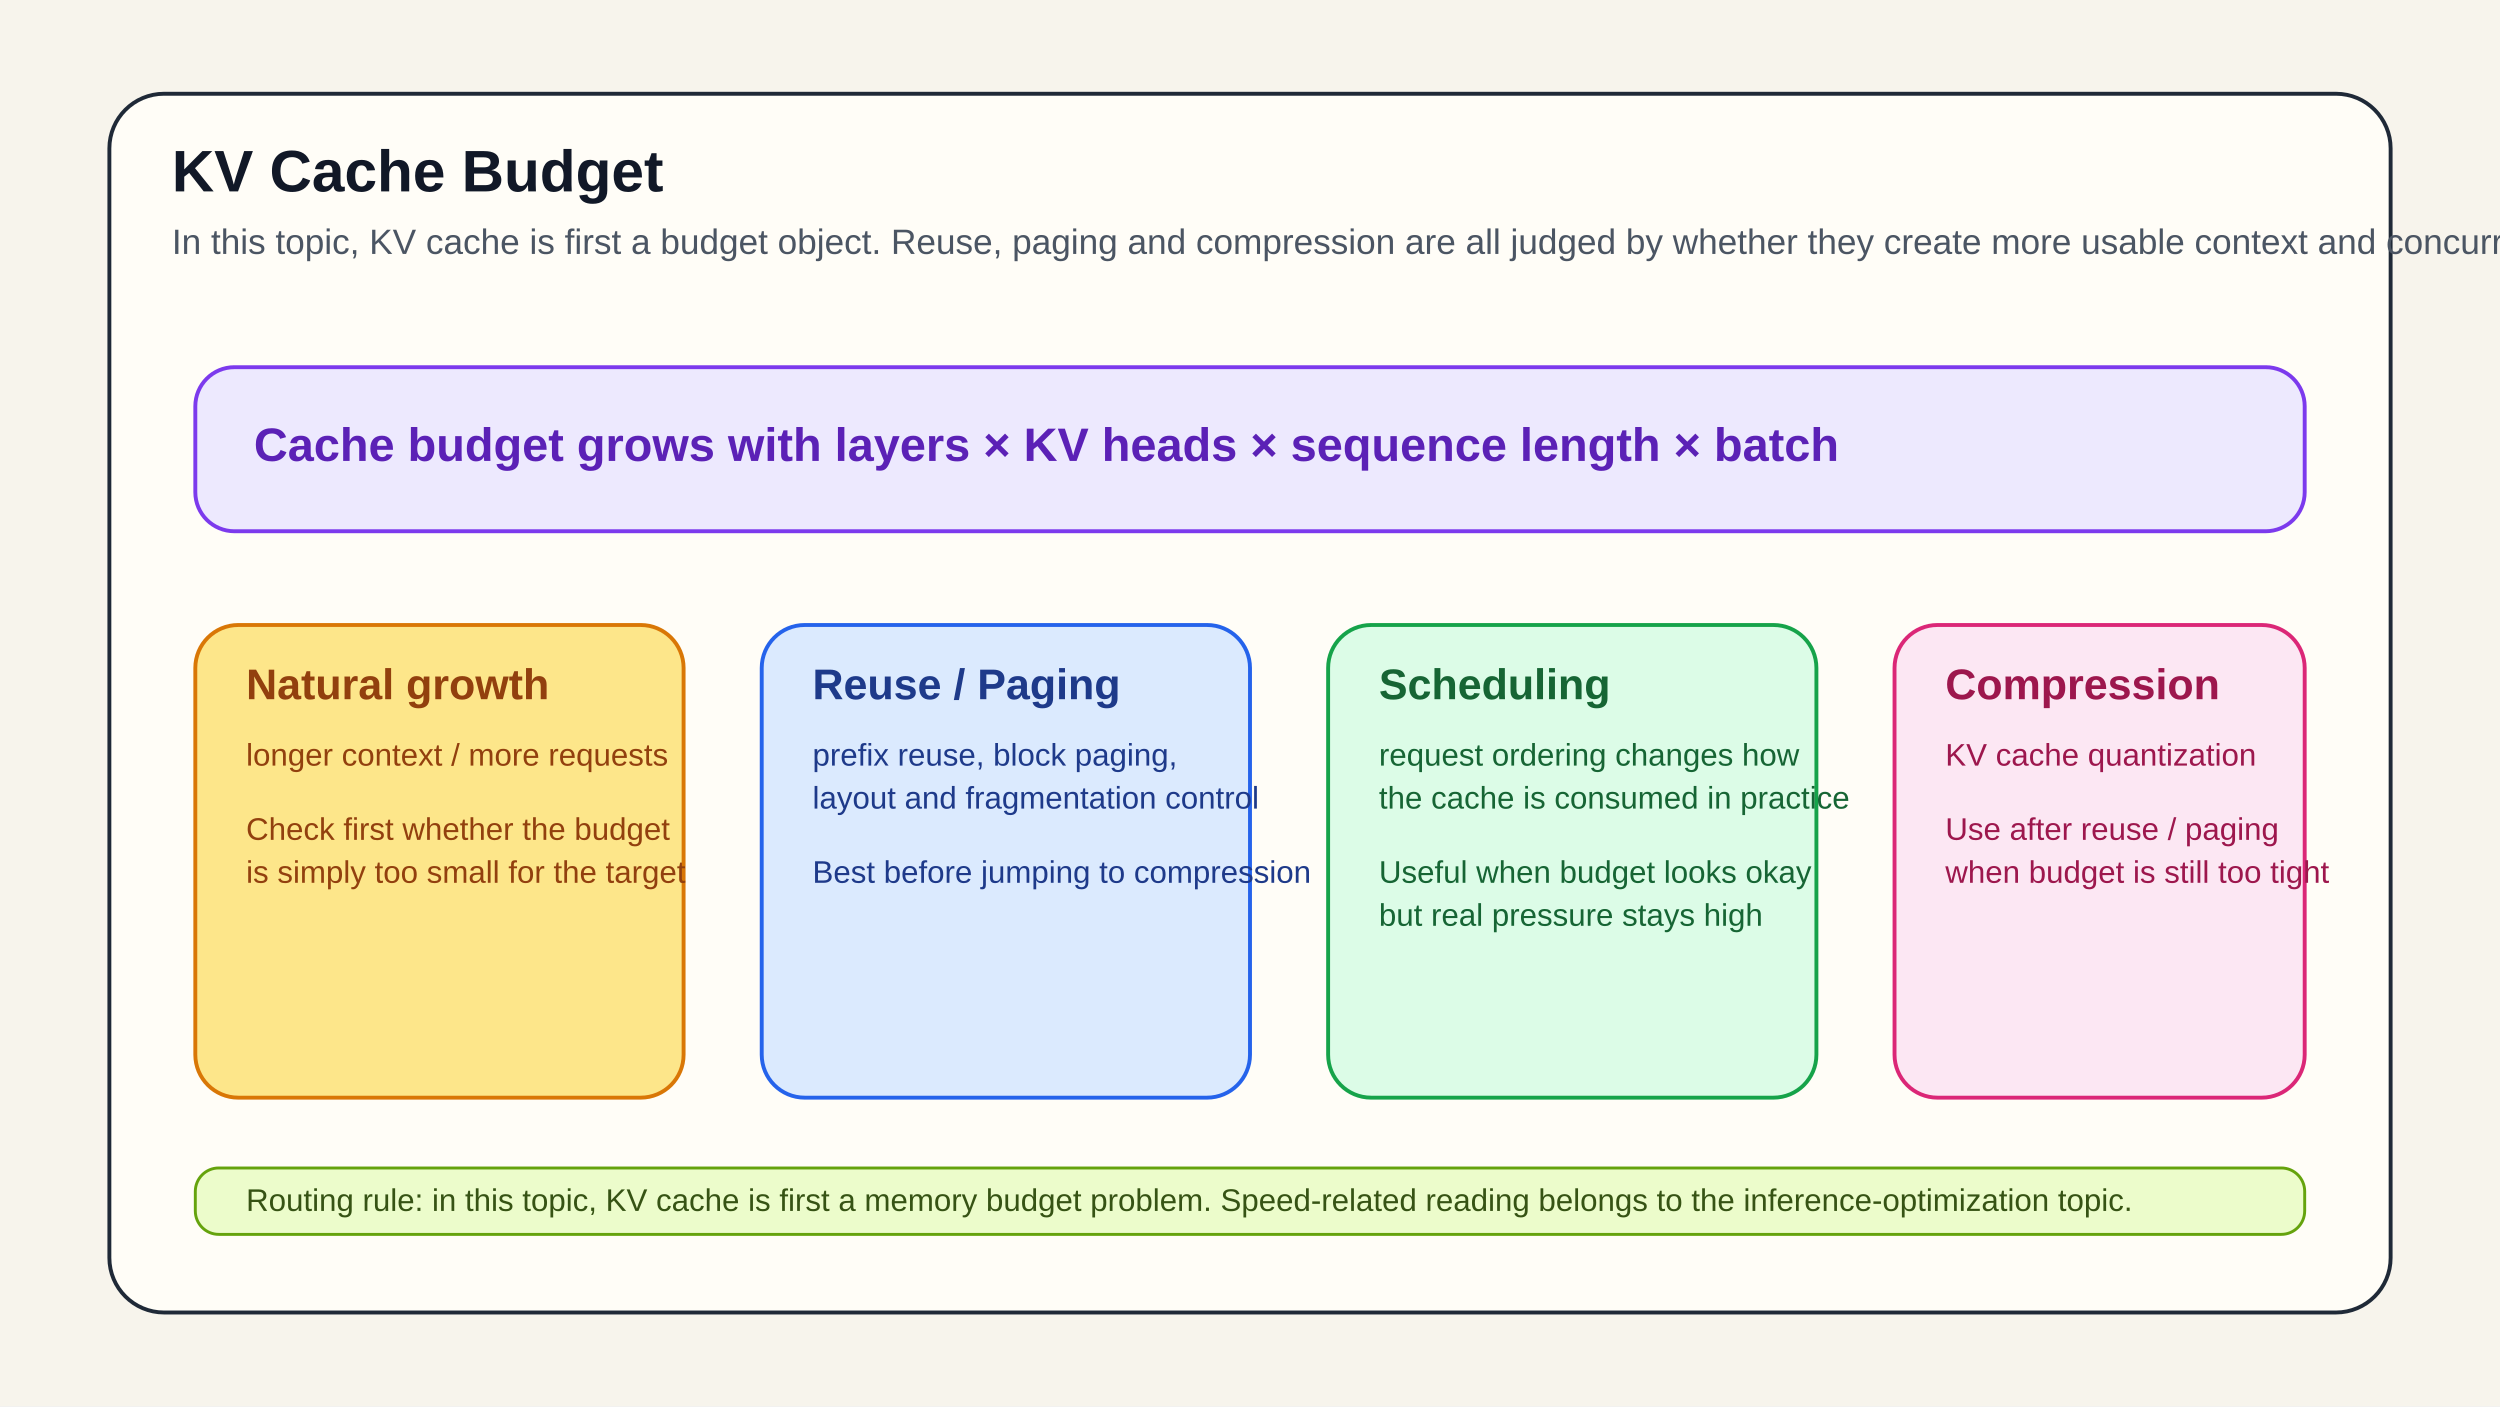
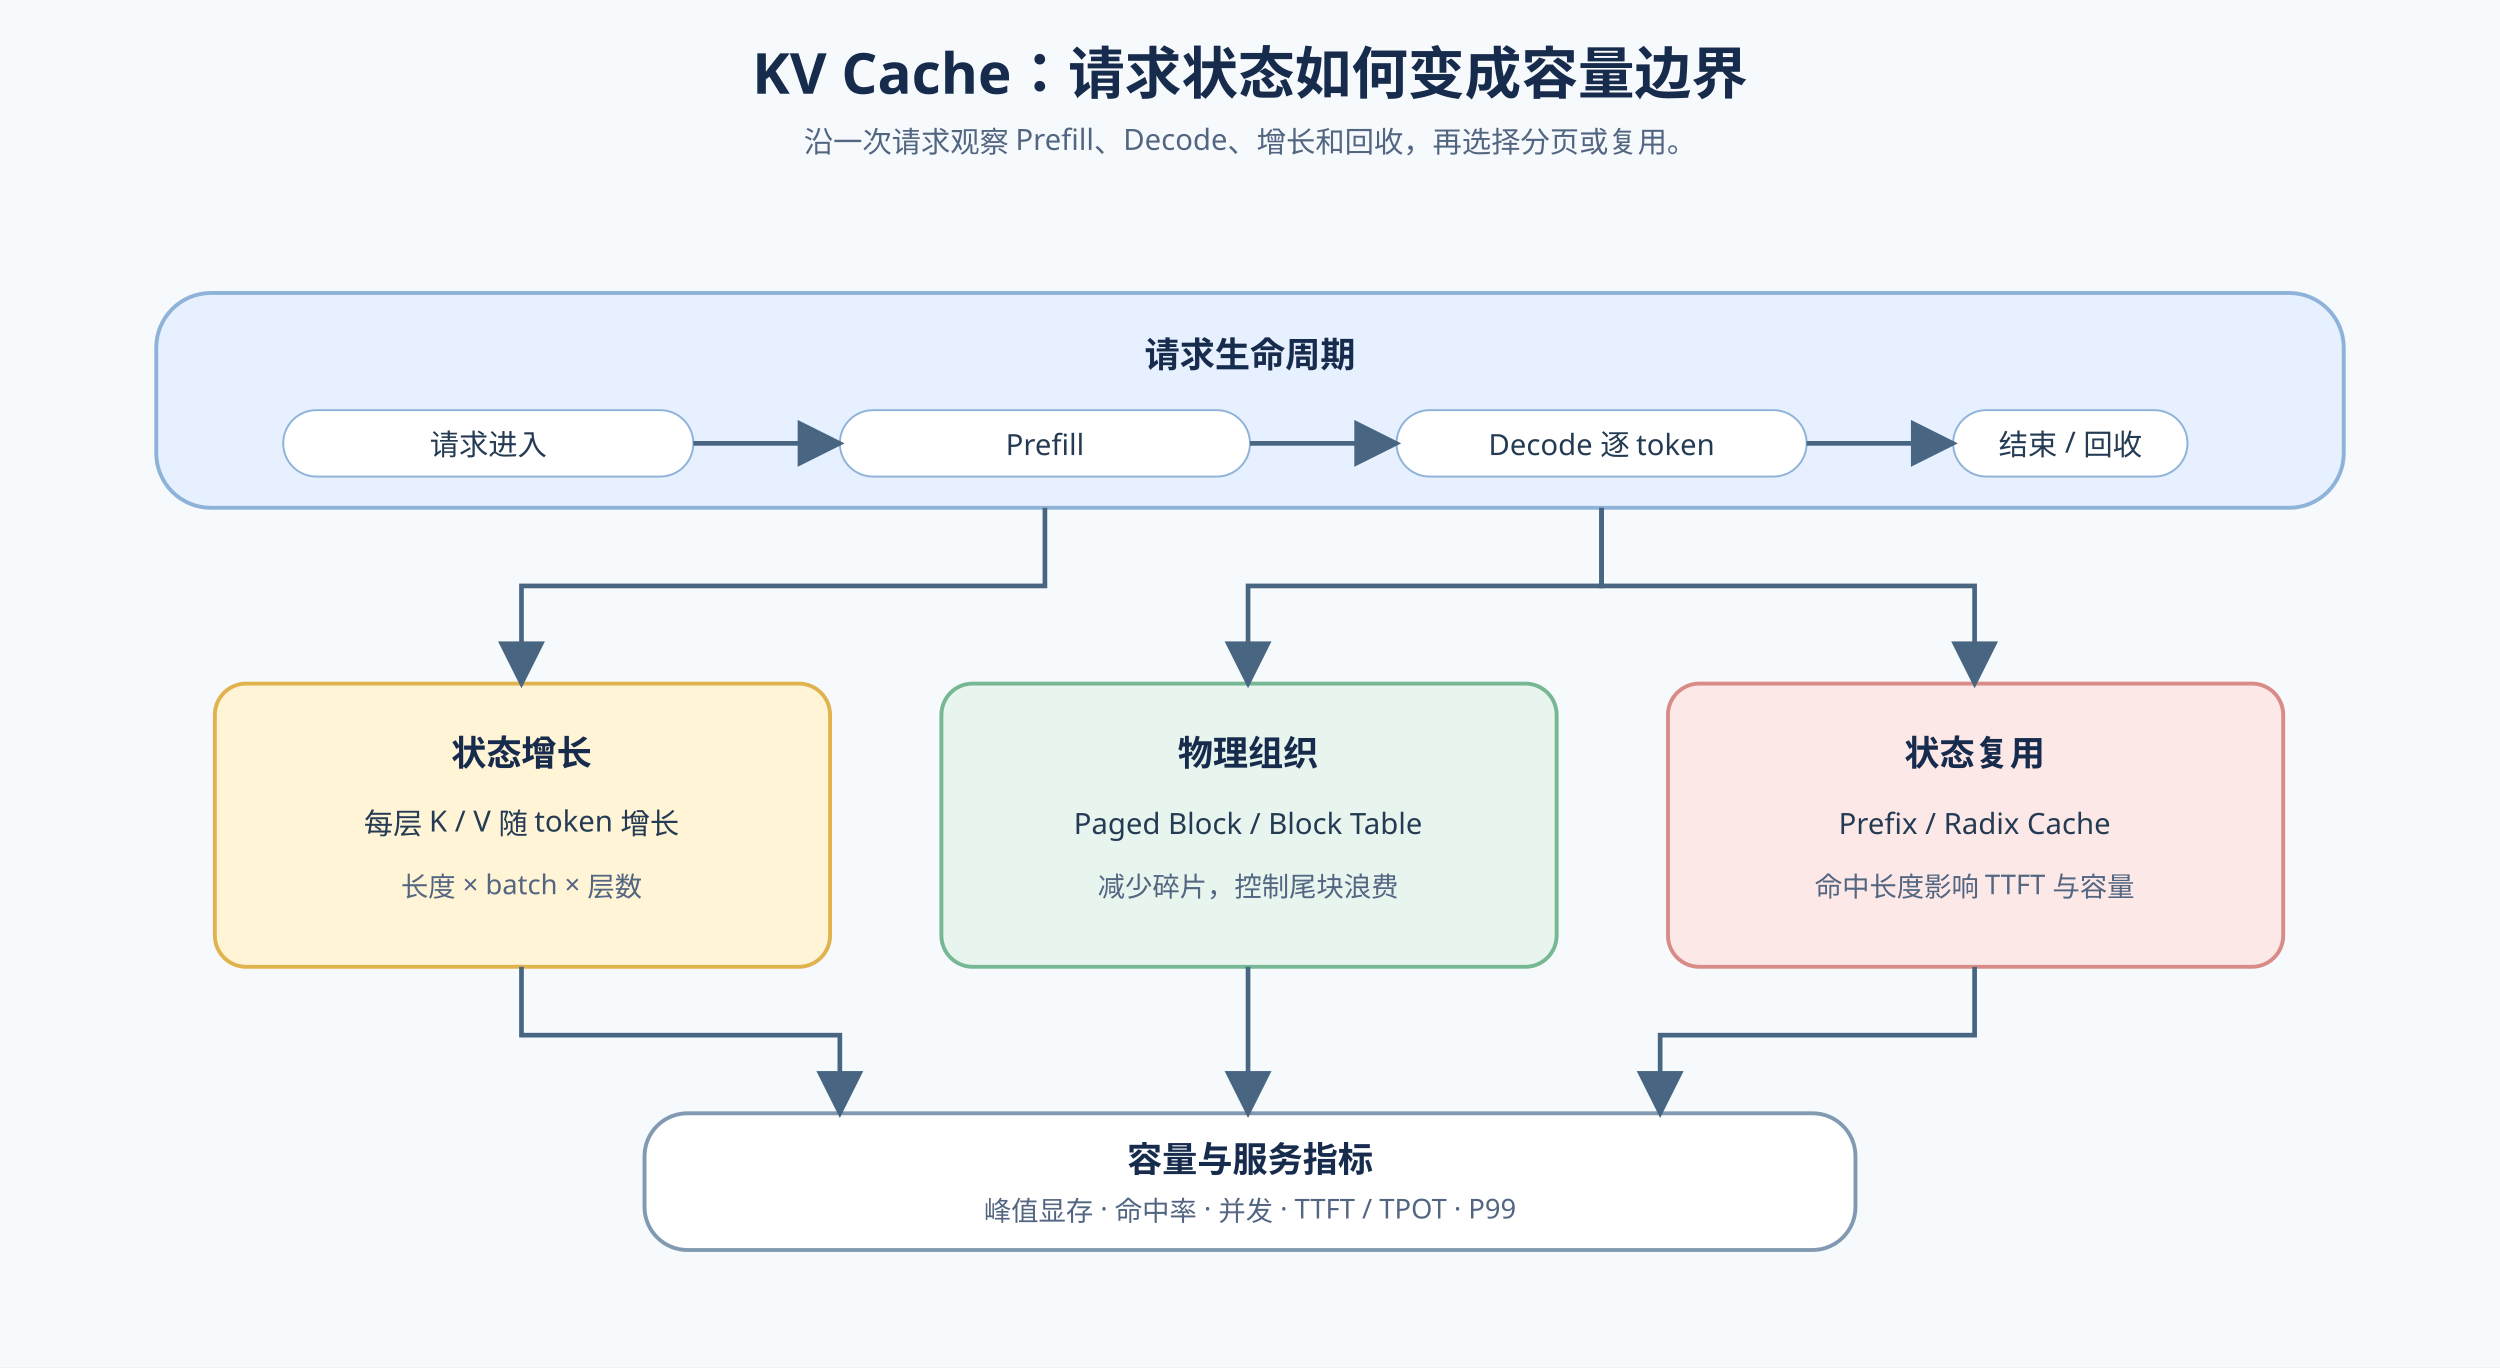
- <svg xmlns="http://www.w3.org/2000/svg" width="1280" height="720" viewBox="0 0 1280 720" fill="none">
-   <rect width="1280" height="720" fill="#F7F4EC" />
-   <rect x="56" y="48" width="1168" height="624" rx="28" fill="#FFFDF7" stroke="#1F2937" stroke-width="2" />
-   <text x="88" y="98" fill="#111827" font-size="30" font-family="Arial, sans-serif" font-weight="700">KV Cache Budget</text>
-   <text x="88" y="130" fill="#4B5563" font-size="18" font-family="Arial, sans-serif">In this topic, KV cache is first a budget object. Reuse, paging and compression are all judged by whether they create more usable context and concurrency.</text>
-   <rect x="100" y="188" width="1080" height="84" rx="20" fill="#EDE9FE" stroke="#7C3AED" stroke-width="2" />
-   <text x="130" y="236" fill="#5B21B6" font-size="24" font-family="Arial, sans-serif" font-weight="700">Cache budget grows with layers × KV heads × sequence length × batch</text>
-   <rect x="100" y="320" width="250" height="242" rx="22" fill="#FDE68A" stroke="#D97706" stroke-width="2" />
-   <text x="126" y="358" fill="#92400E" font-size="22" font-family="Arial, sans-serif" font-weight="700">Natural growth</text>
-   <text x="126" y="392" fill="#92400E" font-size="16" font-family="Arial, sans-serif">longer context / more requests</text>
-   <text x="126" y="430" fill="#92400E" font-size="16" font-family="Arial, sans-serif">Check first whether the budget</text>
-   <text x="126" y="452" fill="#92400E" font-size="16" font-family="Arial, sans-serif">is simply too small for the target</text>
-   <rect x="390" y="320" width="250" height="242" rx="22" fill="#DBEAFE" stroke="#2563EB" stroke-width="2" />
-   <text x="416" y="358" fill="#1E3A8A" font-size="22" font-family="Arial, sans-serif" font-weight="700">Reuse / Paging</text>
-   <text x="416" y="392" fill="#1E3A8A" font-size="16" font-family="Arial, sans-serif">prefix reuse, block paging,</text>
-   <text x="416" y="414" fill="#1E3A8A" font-size="16" font-family="Arial, sans-serif">layout and fragmentation control</text>
-   <text x="416" y="452" fill="#1E3A8A" font-size="16" font-family="Arial, sans-serif">Best before jumping to compression</text>
-   <rect x="680" y="320" width="250" height="242" rx="22" fill="#DCFCE7" stroke="#16A34A" stroke-width="2" />
-   <text x="706" y="358" fill="#166534" font-size="22" font-family="Arial, sans-serif" font-weight="700">Scheduling</text>
-   <text x="706" y="392" fill="#166534" font-size="16" font-family="Arial, sans-serif">request ordering changes how</text>
-   <text x="706" y="414" fill="#166534" font-size="16" font-family="Arial, sans-serif">the cache is consumed in practice</text>
-   <text x="706" y="452" fill="#166534" font-size="16" font-family="Arial, sans-serif">Useful when budget looks okay</text>
-   <text x="706" y="474" fill="#166534" font-size="16" font-family="Arial, sans-serif">but real pressure stays high</text>
-   <rect x="970" y="320" width="210" height="242" rx="22" fill="#FCE7F3" stroke="#DB2777" stroke-width="2" />
-   <text x="996" y="358" fill="#9D174D" font-size="22" font-family="Arial, sans-serif" font-weight="700">Compression</text>
-   <text x="996" y="392" fill="#9D174D" font-size="16" font-family="Arial, sans-serif">KV cache quantization</text>
-   <text x="996" y="430" fill="#9D174D" font-size="16" font-family="Arial, sans-serif">Use after reuse / paging</text>
-   <text x="996" y="452" fill="#9D174D" font-size="16" font-family="Arial, sans-serif">when budget is still too tight</text>
-   <rect x="100" y="598" width="1080" height="34" rx="12" fill="#ECFCCB" stroke="#65A30D" stroke-width="1.5" />
-   <text x="126" y="620" fill="#365314" font-size="16" font-family="Arial, sans-serif">Routing rule: in this topic, KV cache is first a memory budget problem. Speed-related reading belongs to the inference-optimization topic.</text>
+ <svg xmlns="http://www.w3.org/2000/svg" width="1280" height="700" viewBox="0 0 1280 700">
+   <defs>
+     <marker id="arrow" markerWidth="10" markerHeight="10" refX="9" refY="5" orient="auto">
+       <path d="M0 0 L10 5 L0 10 Z" fill="#486581" />
+     </marker>
+   </defs>
+   <style>.title{font:700 29px sans-serif;fill:#172b4d}.sub{font:15px sans-serif;fill:#526581}.label{font:700 18px sans-serif;fill:#172b4d}.txt{font:15px sans-serif;fill:#243b53}.small{font:14px sans-serif;fill:#526581}.card{stroke-width:2;rx:16}.flow{stroke:#486581;stroke-width:2.4;fill:none;marker-end:url(#arrow)}.dashed{stroke:#9fb3c8;stroke-width:2;fill:none;stroke-dasharray:7 6}</style>
+   <rect width="1280" height="700" fill="#f7fafc" />
+   <text x="640" y="48" text-anchor="middle" class="title">KV Cache：请求状态如何变成容量边界</text>
+   <text x="640" y="78" text-anchor="middle" class="sub">沿一次请求观察 Prefill、Decode、增长和回收，再选择分页或复用。</text>
+   <rect x="80" y="150" width="1120" height="110" rx="28" fill="#e6f0ff" stroke="#8fb3d8" stroke-width="2" />
+   <text x="640" y="188" text-anchor="middle" class="label">请求生命周期</text>
+   <rect x="145" y="210" width="210" height="34" rx="17" fill="#fff" stroke="#8fb3d8" />
+   <text x="250" y="233" text-anchor="middle" class="txt">请求进入</text>
+   <rect x="430" y="210" width="210" height="34" rx="17" fill="#fff" stroke="#8fb3d8" />
+   <text x="535" y="233" text-anchor="middle" class="txt">Prefill</text>
+   <rect x="715" y="210" width="210" height="34" rx="17" fill="#fff" stroke="#8fb3d8" />
+   <text x="820" y="233" text-anchor="middle" class="txt">Decode 逐 token</text>
+   <rect x="1000" y="210" width="120" height="34" rx="17" fill="#fff" stroke="#8fb3d8" />
+   <text x="1060" y="233" text-anchor="middle" class="txt">结束 / 回收</text>
+   <path d="M355 227 H430" class="flow" />
+   <path d="M640 227 H715" class="flow" />
+   <path d="M925 227 H1000" class="flow" />
+   <rect x="110" y="350" width="315" height="145" class="card" fill="#fff4d6" stroke="#e0b34f" />
+   <text x="267" y="392" text-anchor="middle" class="label">状态增长</text>
+   <text x="267" y="427" text-anchor="middle" class="txt">每层 K / V 随 token 增长</text>
+   <text x="267" y="459" text-anchor="middle" class="small">长度 × batch × 层数</text>
+   <rect x="482" y="350" width="315" height="145" class="card" fill="#e8f5ee" stroke="#76b893" />
+   <text x="639" y="392" text-anchor="middle" class="label">物理组织</text>
+   <text x="639" y="427" text-anchor="middle" class="txt">Paged Block / Block Table</text>
+   <text x="639" y="459" text-anchor="middle" class="small">减少碎片，控制尾块浪费</text>
+   <rect x="854" y="350" width="315" height="145" class="card" fill="#fce8e6" stroke="#d98b87" />
+   <text x="1011" y="392" text-anchor="middle" class="label">状态复用</text>
+   <text x="1011" y="427" text-anchor="middle" class="txt">Prefix / Radix Cache</text>
+   <text x="1011" y="459" text-anchor="middle" class="small">命中长度影响 TTFT 与容量</text>
+   <path d="M535 260 V300 H267 V350" class="flow" />
+   <path d="M820 260 V300 H639 V350" class="flow" />
+   <path d="M820 260 V300 H1011 V350" class="flow" />
+   <rect x="330" y="570" width="620" height="70" rx="22" fill="#fff" stroke="#829ab1" stroke-width="2" />
+   <text x="640" y="600" text-anchor="middle" class="label">容量与服务指标</text>
+   <text x="640" y="625" text-anchor="middle" class="small">峰值显存 · 命中率 · 并发 · TTFT / TPOT · P99</text>
+   <path d="M267 495 V530 H430 V570" class="flow" />
+   <path d="M639 495 V570" class="flow" />
+   <path d="M1011 495 V530 H850 V570" class="flow" />
</svg>
